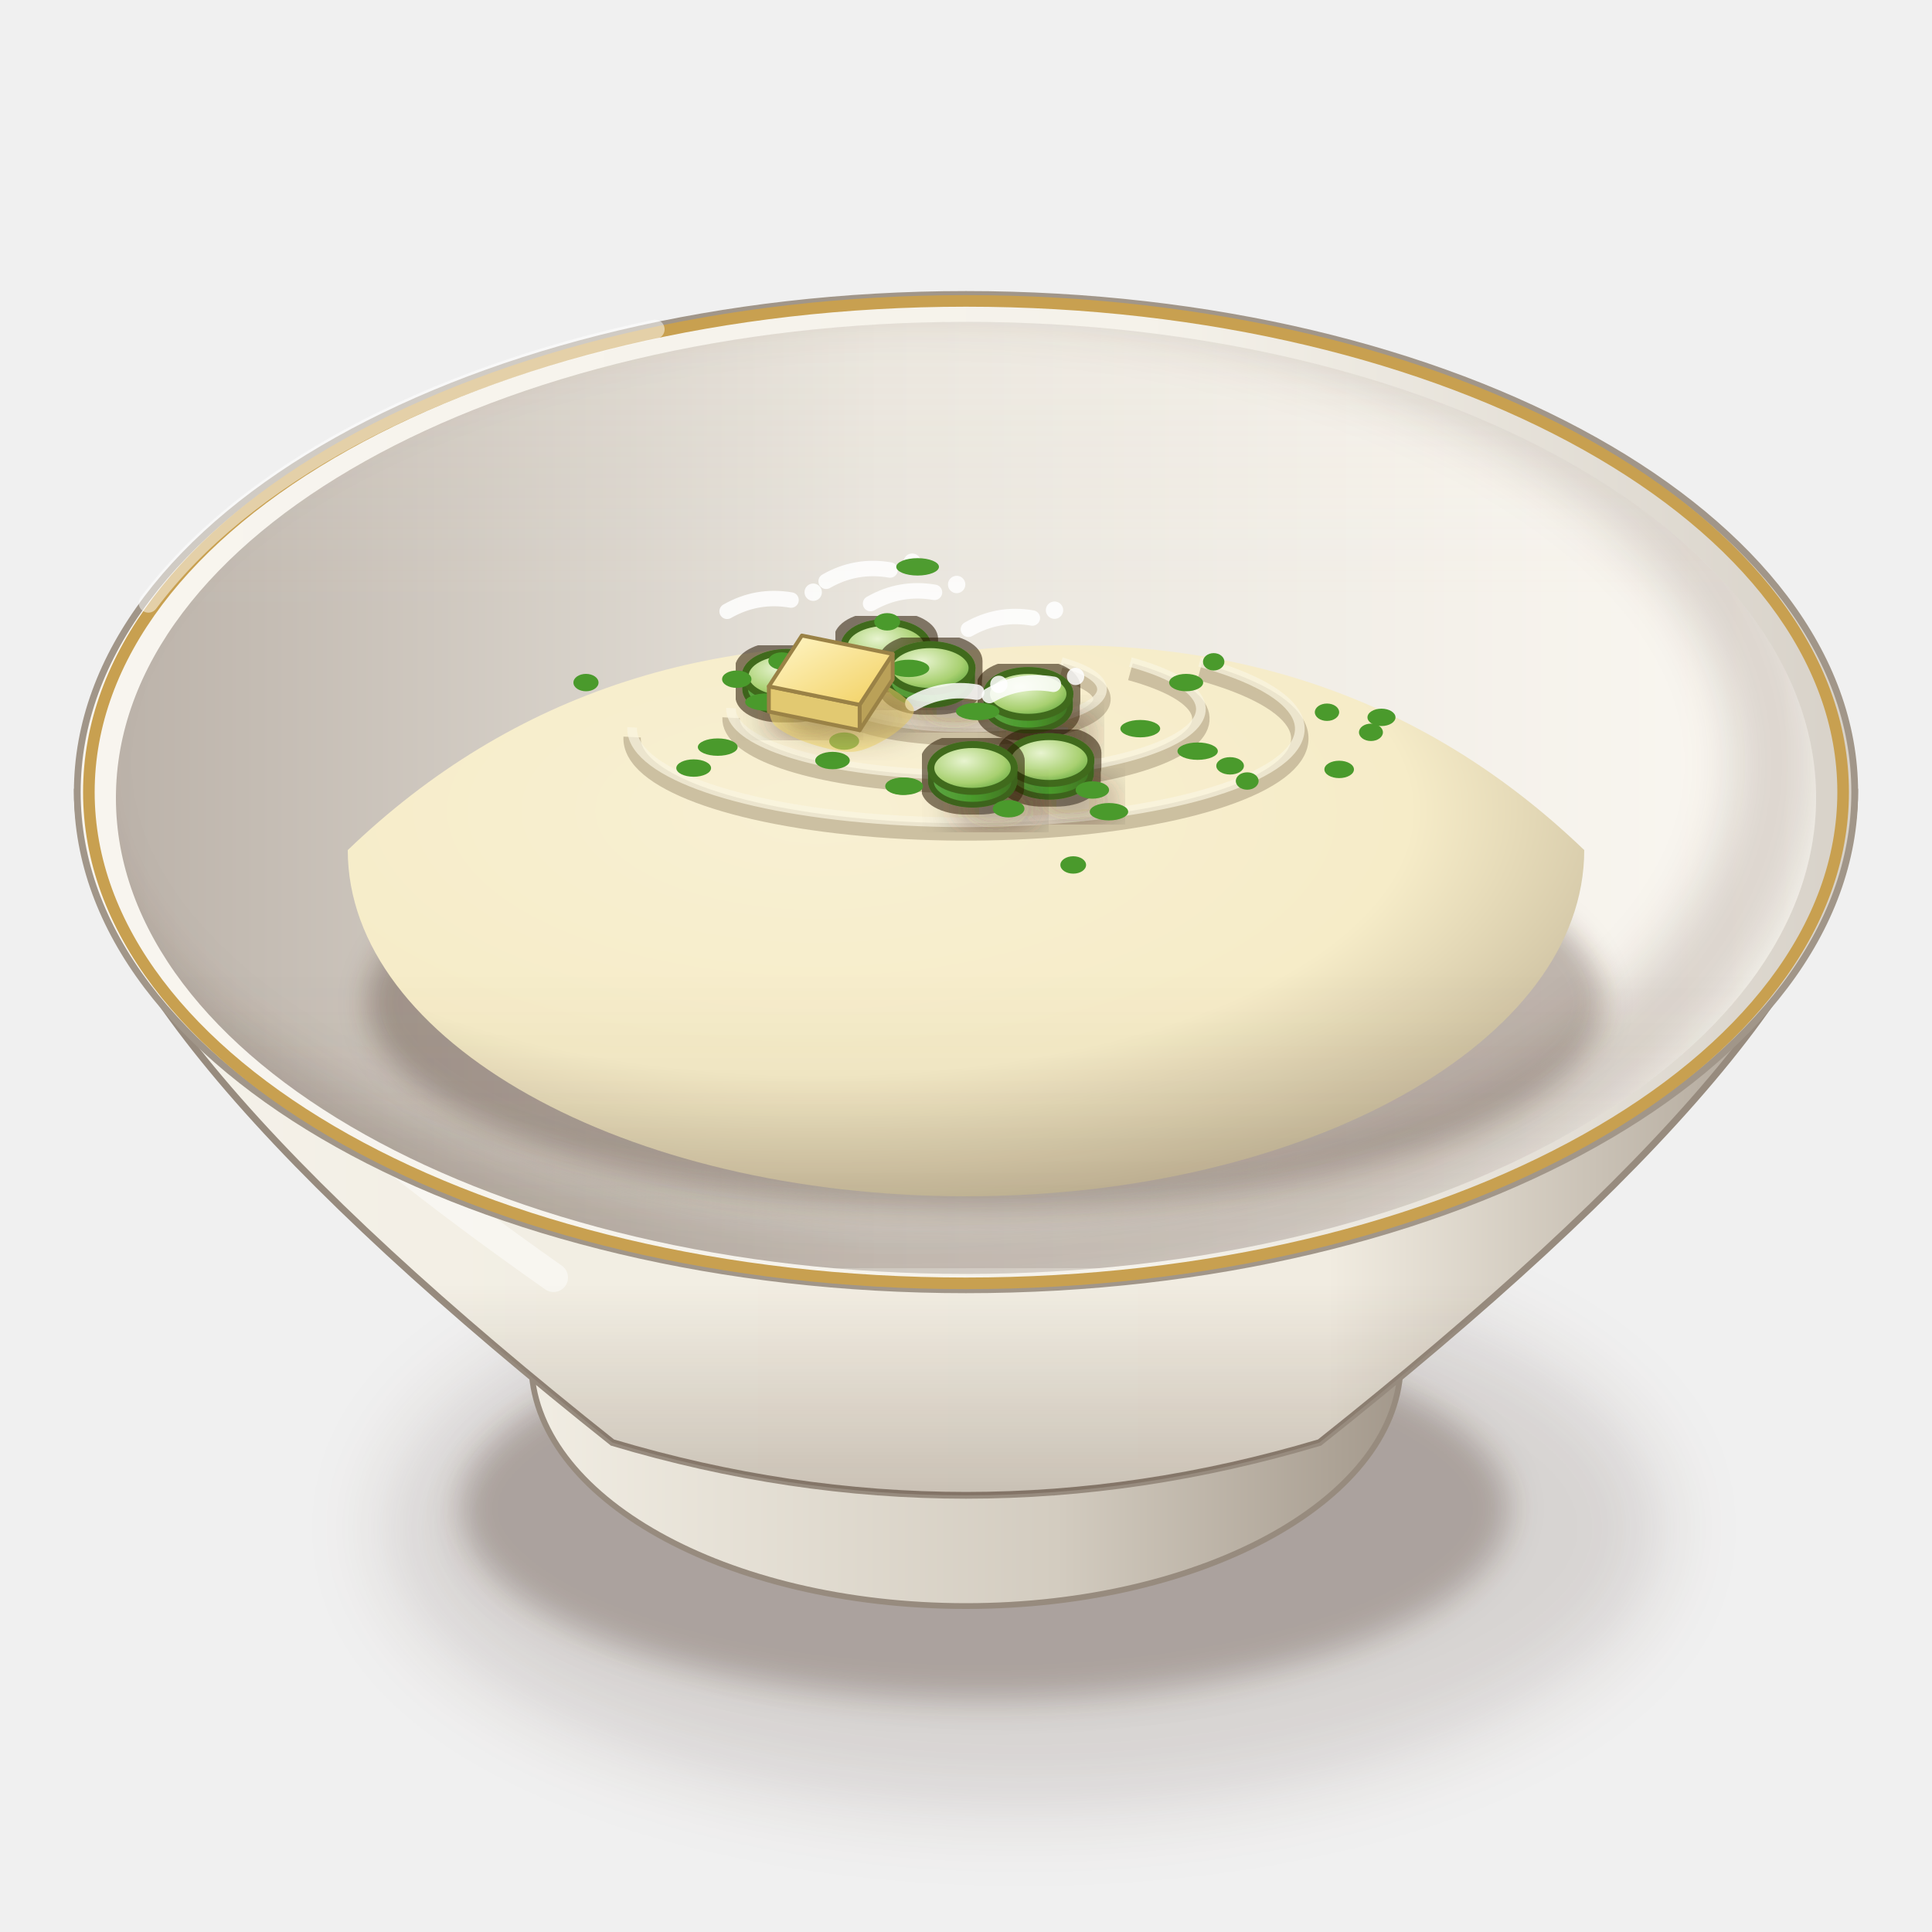
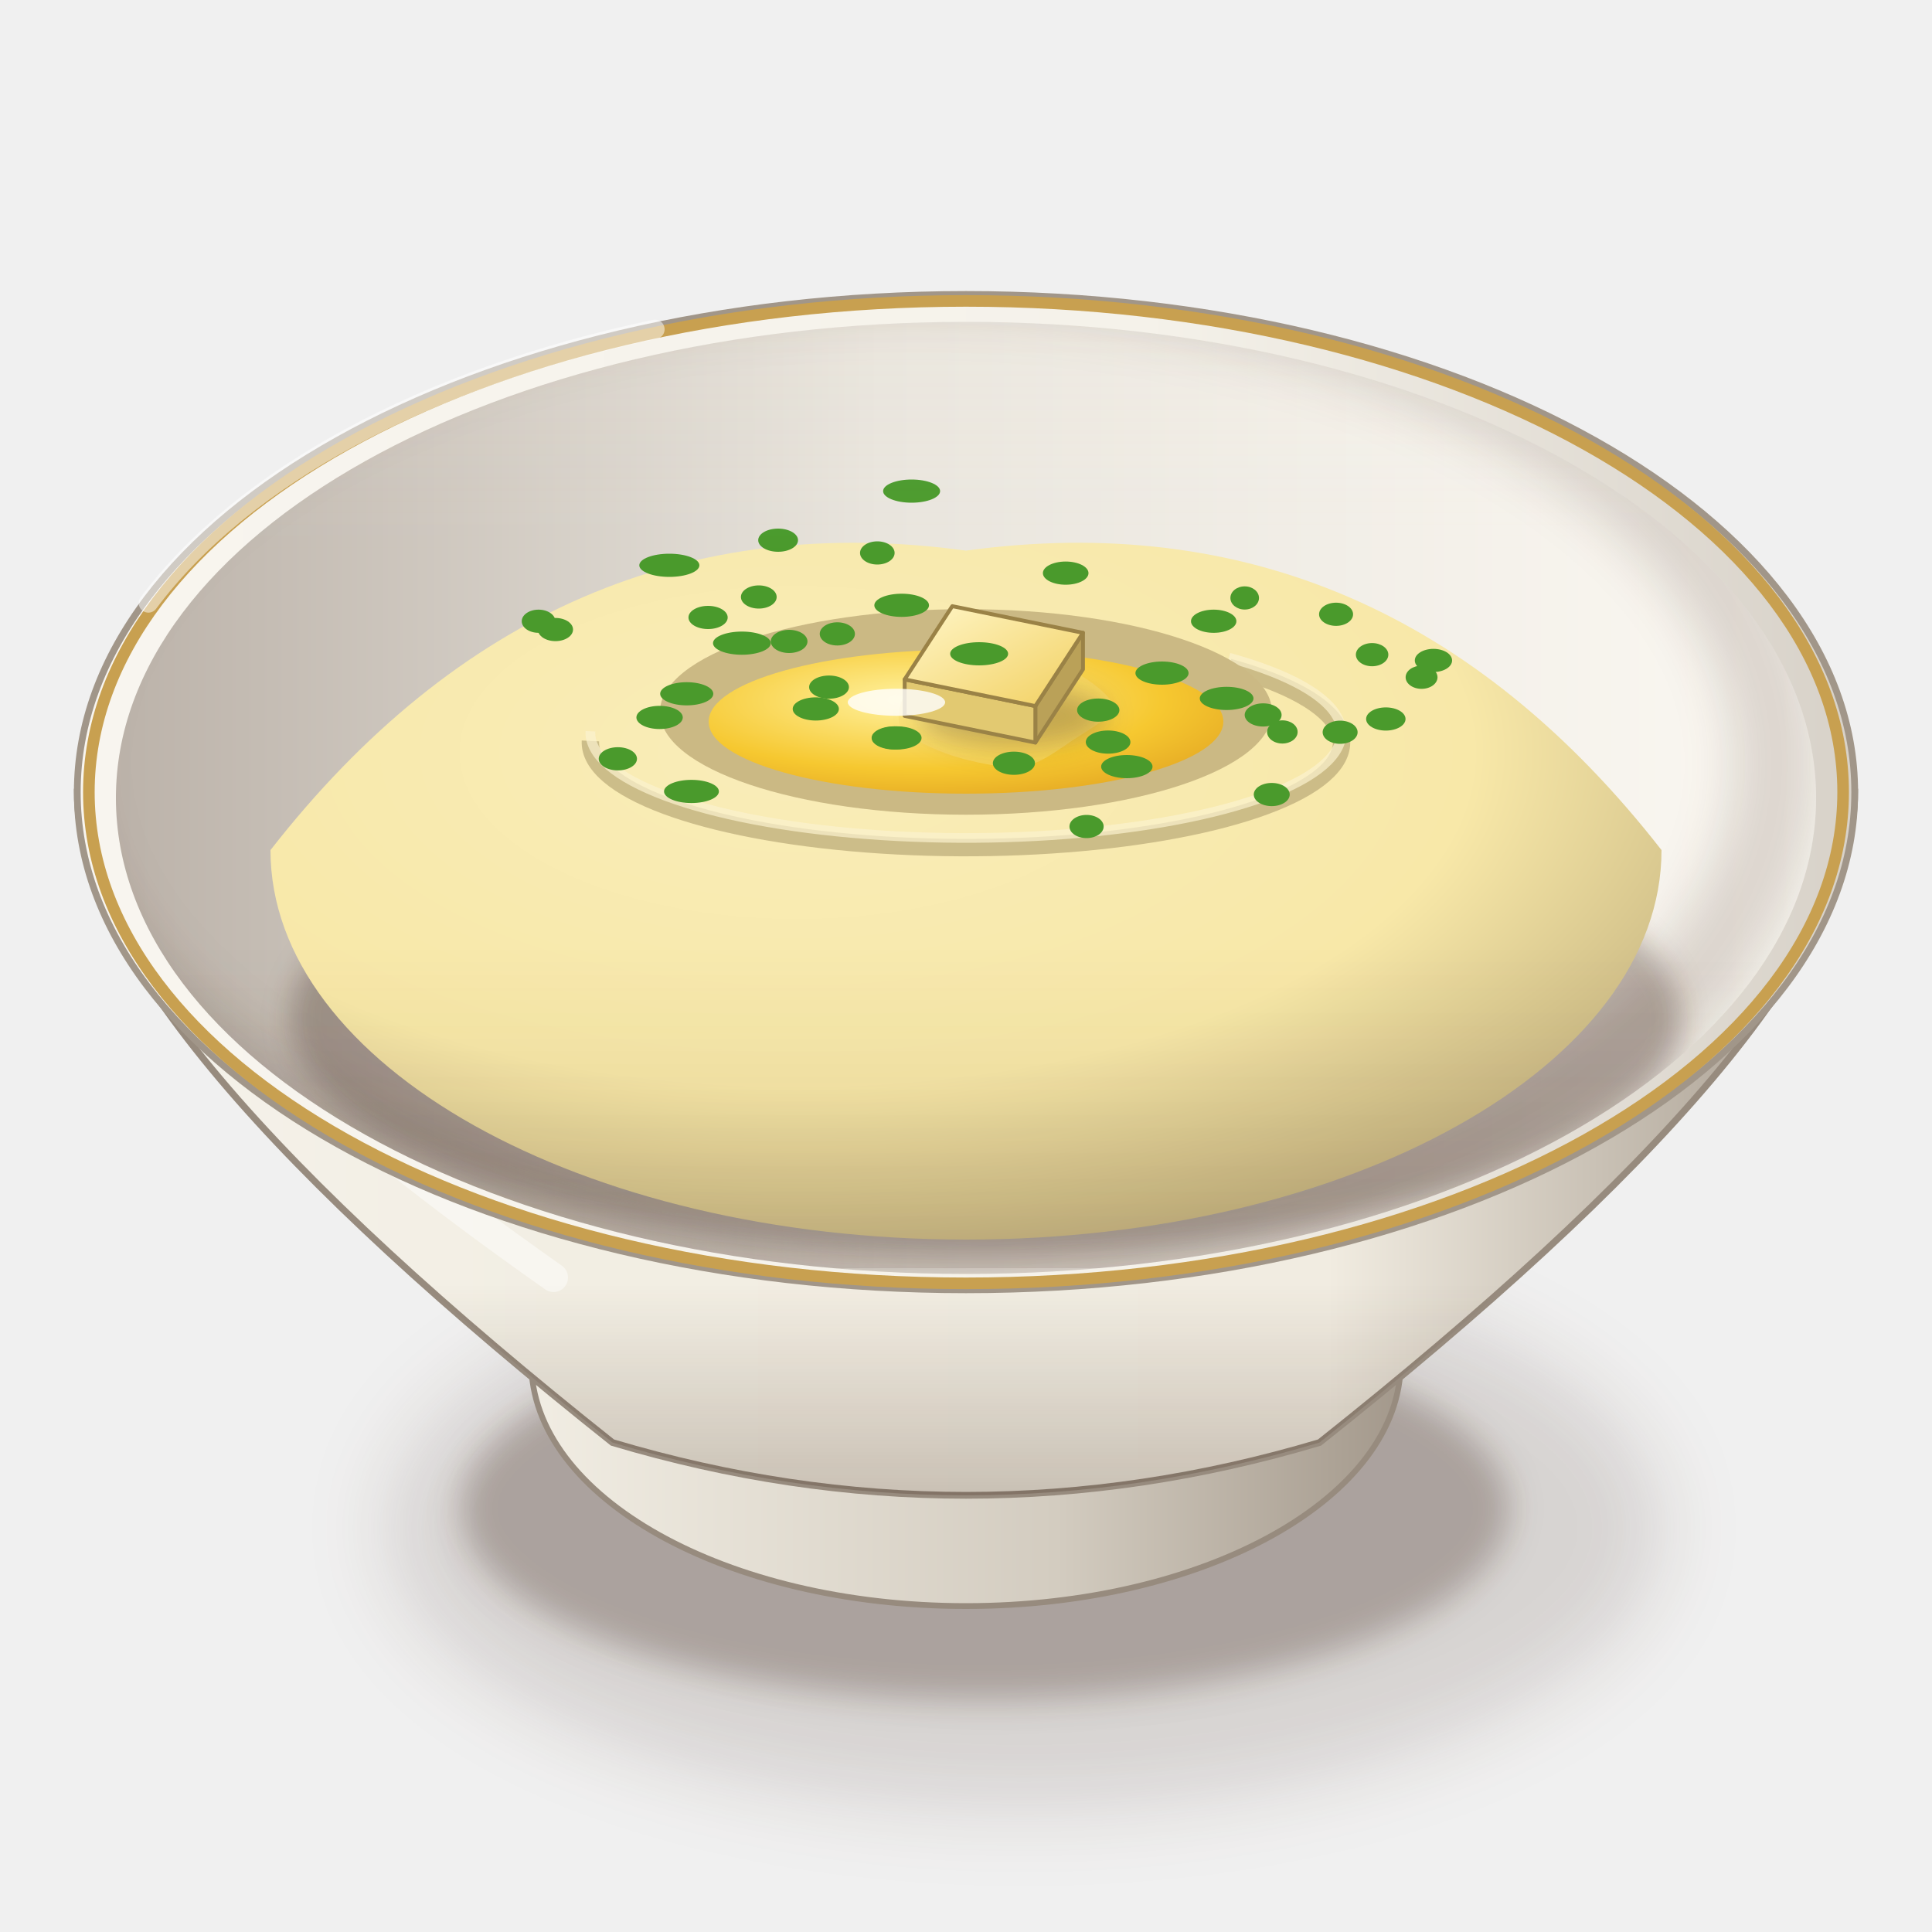
<svg xmlns="http://www.w3.org/2000/svg" viewBox="0 0 200 200" width="400" height="400">
  <defs>
    <filter id="gb_champ-1" x="-50%" y="-50%" width="200%" height="200%">
      <feGaussianBlur stdDeviation="4" />
    </filter>
    <filter id="gb_champ-2" x="-50%" y="-50%" width="200%" height="200%">
      <feGaussianBlur stdDeviation="1.6" />
    </filter>
    <linearGradient id="gb_champ-3" x1="0" y1="0" x2="1" y2="0">
      <stop offset="0" stop-color="#f2eee4" />
      <stop offset="0.6" stop-color="#d3ccc0" />
      <stop offset="1" stop-color="#a19689" />
    </linearGradient>
    <linearGradient id="gb_champ-4" x1="0" y1="0" x2="1" y2="0">
      <stop offset="0" stop-color="#f5f2eb" />
      <stop offset="0.28" stop-color="#f2eee3" />
      <stop offset="0.7" stop-color="#f1ece1" />
      <stop offset="1" stop-color="#a19689" />
    </linearGradient>
    <linearGradient id="gb_champ-5" x1="0" y1="0" x2="0" y2="1">
      <stop offset="0" stop-color="#3a2212" stop-opacity="0" />
      <stop offset="0.7" stop-color="#3a2212" stop-opacity="0" />
      <stop offset="1" stop-color="#3a2212" stop-opacity="0.22" />
    </linearGradient>
    <linearGradient id="gb_champ-6" x1="0" y1="0" x2="1" y2="0">
      <stop offset="0" stop-color="#f8f5ef" />
      <stop offset="0.6" stop-color="#f5f2ea" />
      <stop offset="1" stop-color="#d7d1c8" />
    </linearGradient>
    <linearGradient id="gb_champ-7" x1="0" y1="0" x2="1" y2="0">
      <stop offset="0" stop-color="#bcb3aa" />
      <stop offset="0.45" stop-color="#e9e5dd" />
      <stop offset="1" stop-color="#fbf8f2" />
    </linearGradient>
    <clipPath id="gb_champ-8">
      <path d="M12,82.6A88,49.28 0 1 0 188,82.6A88,49.28 0 1 0 12,82.6Z" />
    </clipPath>
    <filter id="gb_champ-9" x="-50%" y="-50%" width="200%" height="200%">
      <feGaussianBlur stdDeviation="2.5" />
    </filter>
    <clipPath id="gb_champ-10">
      <path d="M12,82.6 A88,49.28 0 0 0 188,82.6 L200,82.6 L200,0 L0,0 L0,82.6Z" />
    </clipPath>
    <filter id="gb_champ-11" x="-50%" y="-50%" width="200%" height="200%">
      <feGaussianBlur stdDeviation="1.4" />
    </filter>
    <radialGradient id="gb_champ-12" cx="0.38" cy="0.3" r="0.8">
-       <stop offset="0" stop-color="#f8f0d3" />
-       <stop offset="0.6" stop-color="#f6ecc8" />
-       <stop offset="1" stop-color="#b9ab8e" />
+       <stop offset="0" stop-color="#f9edb9" />
+       <stop offset="0.6" stop-color="#f8e8a8" />
+       <stop offset="1" stop-color="#baa877" />
    </radialGradient>
    <radialGradient id="gb_champ-13" cx="0.4" cy="0.35" r="0.8">
-       <stop offset="0" stop-color="#e8f4d0" />
-       <stop offset="0.6" stop-color="#a8d070" />
-       <stop offset="1" stop-color="#4a9a2c" />
+       <stop offset="0" stop-color="#fff2a0" />
+       <stop offset="0.6" stop-color="#f6c830" />
+       <stop offset="1" stop-color="#e0a020" />
    </radialGradient>
-     <linearGradient id="gb_champ-14" x1="0" y1="0" x2="1" y2="0">
-       <stop offset="0" stop-color="#5ca441" />
-       <stop offset="0.5" stop-color="#4a9a2c" />
-       <stop offset="1" stop-color="#407221" />
-     </linearGradient>
-     <filter id="gb_champ-15" x="-8%" y="-8%" width="116%" height="116%">
-       <feMorphology in="SourceAlpha" operator="dilate" radius="0.7" result="d" />
-       <feFlood flood-color="#2a1206" flood-opacity="0.55" />
-       <feComposite in2="d" operator="in" result="o" />
-       <feMerge>
-         <feMergeNode in="o" />
-         <feMergeNode in="SourceGraphic" />
-       </feMerge>
-     </filter>
-     <linearGradient id="gb_champ-16" x1="0" y1="0" x2="1" y2="1">
+     <linearGradient id="gb_champ-14" x1="0" y1="0" x2="1" y2="1">
      <stop offset="0" stop-color="#fff6c8" />
      <stop offset="1" stop-color="#f2d060" />
    </linearGradient>
-     <linearGradient id="gb_champ-17" x1="0" y1="0" x2="0" y2="1">
+     <linearGradient id="gb_champ-15" x1="0" y1="0" x2="0" y2="1">
      <stop offset="0" stop-color="#fff8ec" stop-opacity="0.2" />
      <stop offset="0.45" stop-color="#fff8ec" stop-opacity="0" />
      <stop offset="0.75" stop-color="#3a2212" stop-opacity="0" />
      <stop offset="1" stop-color="#3a2212" stop-opacity="0.1" />
    </linearGradient>
  </defs>
  <ellipse cx="106" cy="158.18" rx="66.08" ry="29.08" fill="#3a2212" opacity="0.14" filter="url(#gb_champ-1)" />
  <ellipse cx="102" cy="156.18" rx="54.28" ry="19.82" fill="#3a2212" opacity="0.28" filter="url(#gb_champ-2)" />
  <path d="M53,135.06 L55,141.06 A45,25.2 0 0 0 145,141.06 L147,135.06Z" fill="url(#gb_champ-3)" stroke="#978b7e" stroke-width=".6" />
  <path d="M8,82 C8,98.8 29,122 63.4,149.33 Q100,160.26 136.6,149.33 C171,122 192,98.8 192,82Z" fill="url(#gb_champ-4)" stroke="#978b7e" stroke-width=".7" />
  <path d="M8,82 C8,98.8 29,122 63.4,149.33 Q100,160.26 136.6,149.33 C171,122 192,98.8 192,82Z" fill="url(#gb_champ-5)" />
  <path d="M16,92 Q20,106 57.3,132.25" stroke="#fff" stroke-width="3" fill="none" stroke-linecap="round" opacity="0.45" />
  <path d="M8,82A92,51.52 0 1 0 192,82A92,51.52 0 1 0 8,82Z" fill="url(#gb_champ-6)" stroke="#a19689" stroke-width=".7" />
  <path d="M12,82.6A88,49.28 0 1 0 188,82.6A88,49.28 0 1 0 12,82.6Z" fill="url(#gb_champ-7)" />
  <g clip-path="url(#gb_champ-8)">
    <path d="M4,79A90,51.28 0 1 0 184,79A90,51.28 0 1 0 4,79Z" fill="none" stroke="#3a2212" stroke-width="9" opacity=".16" filter="url(#gb_champ-9)" />
  </g>
  <path d="M9.2,82A90.8,50.85 0 1 0 190.8,82A90.8,50.85 0 1 0 9.2,82Z" fill="none" stroke="#c8a050" stroke-width="1.2" />
  <g clip-path="url(#gb_champ-10)">
-     <ellipse cx="102" cy="103.74" rx="64" ry="21.5" fill="#3a2212" opacity="0.3" filter="url(#gb_champ-11)" />
-     <path d="M36,88 Q61.6,63.4 100,67.34 Q138.4,63.4 164,88 A64,35.84 0 0 1 36,88Z" fill="url(#gb_champ-12)" />
-     <path d="M85.92,72.3 A14.08,3.94 0 1 0 109.86,69.54" stroke="#bdb092" stroke-width="1.8" fill="none" opacity=".75" />
-     <path d="M85.92,71.3 A14.08,3.94 0 1 0 109.86,68.54" stroke="#faf5e1" stroke-width="1" fill="none" opacity=".7" />
-     <path d="M75.68,74.3 A24.32,6.81 0 1 0 117.02,69.54" stroke="#bdb092" stroke-width="1.8" fill="none" opacity=".75" />
-     <path d="M75.68,73.3 A24.32,6.81 0 1 0 117.02,68.54" stroke="#faf5e1" stroke-width="1" fill="none" opacity=".7" />
-     <path d="M65.44,76.3 A34.56,9.68 0 1 0 124.19,69.53" stroke="#bdb092" stroke-width="1.8" fill="none" opacity=".75" />
-     <path d="M65.44,75.3 A34.56,9.68 0 1 0 124.19,68.53" stroke="#faf5e1" stroke-width="1" fill="none" opacity=".7" />
-     <g filter="url(#gb_champ-15)">
-       <g transform="translate(91.71 68.23) scale(1.2) translate(-91.71 -68.23)">
-         <ellipse cx="93.71" cy="70.64" rx="3.78" ry="1.41" fill="#3a2212" opacity="0.3" filter="url(#gb_champ-11)" />
-         <path d="M88.11,67.09 L88.11,68.23 A3.6,2.02 0 0 0 95.31,68.23 L95.31,67.09Z" fill="url(#gb_champ-14)" stroke="#3d641d" stroke-width=".5" />
-         <ellipse cx="91.71" cy="67.09" rx="3.6" ry="2.02" fill="url(#gb_champ-13)" stroke="#3f6b1f" stroke-width=".6" />
-       </g>
-     </g>
-     <g transform="translate(88.83 59.59) rotate(-10)">
-       <path d="M-3.36,0 Q0,-1.21 3.36,0" stroke="#fff" stroke-width="1.6" fill="none" stroke-linecap="round" opacity="0.85" />
-       <circle cx="5.76" cy="-.4" r=".9" fill="#fff" opacity="0.85" />
-     </g>
-     <g filter="url(#gb_champ-15)">
-       <g transform="translate(96.31 70.54) scale(1.2) translate(-96.31 -70.54)">
-         <ellipse cx="98.31" cy="72.95" rx="3.78" ry="1.41" fill="#3a2212" opacity="0.3" filter="url(#gb_champ-11)" />
-         <path d="M92.71,69.39 L92.71,70.54 A3.6,2.02 0 0 0 99.91,70.54 L99.91,69.39Z" fill="url(#gb_champ-14)" stroke="#3d641d" stroke-width=".5" />
-         <ellipse cx="96.31" cy="69.39" rx="3.6" ry="2.02" fill="url(#gb_champ-13)" stroke="#3f6b1f" stroke-width=".6" />
-       </g>
-     </g>
-     <g transform="translate(93.43 61.9) rotate(-10)">
-       <path d="M-3.36,0 Q0,-1.21 3.36,0" stroke="#fff" stroke-width="1.6" fill="none" stroke-linecap="round" opacity="0.85" />
-       <circle cx="5.76" cy="-.4" r=".9" fill="#fff" opacity="0.85" />
-     </g>
-     <g filter="url(#gb_champ-15)">
-       <g transform="translate(81.46 71.34) scale(1.2) translate(-81.46 -71.34)">
-         <ellipse cx="83.46" cy="73.75" rx="3.78" ry="1.41" fill="#3a2212" opacity="0.3" filter="url(#gb_champ-11)" />
-         <path d="M77.86,70.19 L77.86,71.34 A3.6,2.02 0 0 0 85.06,71.34 L85.06,70.19Z" fill="url(#gb_champ-14)" stroke="#3d641d" stroke-width=".5" />
-         <ellipse cx="81.46" cy="70.19" rx="3.6" ry="2.02" fill="url(#gb_champ-13)" stroke="#3f6b1f" stroke-width=".6" />
-       </g>
-     </g>
-     <g transform="translate(78.58 62.7) rotate(-10)">
-       <path d="M-3.36,0 Q0,-1.21 3.36,0" stroke="#fff" stroke-width="1.6" fill="none" stroke-linecap="round" opacity="0.85" />
-       <circle cx="5.76" cy="-.4" r=".9" fill="#fff" opacity="0.85" />
-     </g>
-     <g filter="url(#gb_champ-15)">
-       <g transform="translate(106.44 73.2) scale(1.2) translate(-106.44 -73.2)">
-         <ellipse cx="108.44" cy="75.61" rx="3.78" ry="1.41" fill="#3a2212" opacity="0.3" filter="url(#gb_champ-11)" />
-         <path d="M102.84,72.06 L102.84,73.2 A3.6,2.02 0 0 0 110.04,73.2 L110.04,72.06Z" fill="url(#gb_champ-14)" stroke="#3d641d" stroke-width=".5" />
-         <ellipse cx="106.44" cy="72.06" rx="3.6" ry="2.02" fill="url(#gb_champ-13)" stroke="#3f6b1f" stroke-width=".6" />
-       </g>
-     </g>
-     <g transform="translate(103.56 64.56) rotate(-10)">
-       <path d="M-3.36,0 Q0,-1.21 3.36,0" stroke="#fff" stroke-width="1.6" fill="none" stroke-linecap="round" opacity="0.85" />
-       <circle cx="5.76" cy="-.4" r=".9" fill="#fff" opacity="0.85" />
-     </g>
-     <g filter="url(#gb_champ-15)">
-       <g transform="translate(108.62 80.06) scale(1.2) translate(-108.62 -80.06)">
-         <ellipse cx="110.62" cy="82.47" rx="3.78" ry="1.41" fill="#3a2212" opacity="0.3" filter="url(#gb_champ-11)" />
-         <path d="M105.02,78.91 L105.02,80.06 A3.6,2.02 0 0 0 112.22,80.06 L112.22,78.91Z" fill="url(#gb_champ-14)" stroke="#3d641d" stroke-width=".5" />
-         <ellipse cx="108.62" cy="78.91" rx="3.6" ry="2.02" fill="url(#gb_champ-13)" stroke="#3f6b1f" stroke-width=".6" />
-       </g>
-     </g>
-     <g transform="translate(105.74 71.42) rotate(-10)">
-       <path d="M-3.36,0 Q0,-1.21 3.36,0" stroke="#fff" stroke-width="1.6" fill="none" stroke-linecap="round" opacity="0.85" />
-       <circle cx="5.76" cy="-.4" r=".9" fill="#fff" opacity="0.85" />
-     </g>
-     <g filter="url(#gb_champ-15)">
-       <g transform="translate(100.68 80.88) scale(1.2) translate(-100.68 -80.88)">
-         <ellipse cx="102.68" cy="83.29" rx="3.78" ry="1.41" fill="#3a2212" opacity="0.3" filter="url(#gb_champ-11)" />
-         <path d="M97.08,79.73 L97.08,80.88 A3.6,2.02 0 0 0 104.28,80.88 L104.28,79.73Z" fill="url(#gb_champ-14)" stroke="#3d641d" stroke-width=".5" />
-         <ellipse cx="100.68" cy="79.73" rx="3.6" ry="2.02" fill="url(#gb_champ-13)" stroke="#3f6b1f" stroke-width=".6" />
-       </g>
-     </g>
-     <g transform="translate(97.8 72.24) rotate(-10)">
-       <path d="M-3.36,0 Q0,-1.21 3.36,0" stroke="#fff" stroke-width="1.6" fill="none" stroke-linecap="round" opacity="0.85" />
-       <circle cx="5.76" cy="-.4" r=".9" fill="#fff" opacity="0.85" />
-     </g>
-     <ellipse cx="94.99" cy="58.68" rx="2.21" ry="0.9" fill="#4a9a2c" />
-     <ellipse cx="88.16" cy="71.82" rx="1.36" ry="0.9" fill="#4a9a2c" />
-     <ellipse cx="125.64" cy="68.51" rx="1.11" ry="0.9" fill="#4a9a2c" />
-     <ellipse cx="123.98" cy="77.76" rx="2.09" ry="0.9" fill="#4a9a2c" />
-     <ellipse cx="79.38" cy="72.68" rx="2.24" ry="0.9" fill="#4a9a2c" />
-     <ellipse cx="83.72" cy="72.51" rx="1.42" ry="0.9" fill="#4a9a2c" />
-     <ellipse cx="93.41" cy="81.39" rx="1.77" ry="0.9" fill="#4a9a2c" />
-     <ellipse cx="94.08" cy="69.19" rx="2.12" ry="0.9" fill="#4a9a2c" />
-     <ellipse cx="143.01" cy="74.26" rx="1.45" ry="0.9" fill="#4a9a2c" />
-     <ellipse cx="127.34" cy="79.28" rx="1.43" ry="0.9" fill="#4a9a2c" />
-     <ellipse cx="141.92" cy="75.81" rx="1.24" ry="0.9" fill="#4a9a2c" />
-     <ellipse cx="91.84" cy="64.37" rx="1.34" ry="0.9" fill="#4a9a2c" />
-     <ellipse cx="113.08" cy="81.78" rx="1.73" ry="0.9" fill="#4a9a2c" />
-     <ellipse cx="76.27" cy="70.31" rx="1.52" ry="0.9" fill="#4a9a2c" />
-     <ellipse cx="122.79" cy="70.66" rx="1.76" ry="0.9" fill="#4a9a2c" />
-     <ellipse cx="87.39" cy="76.72" rx="1.55" ry="0.9" fill="#4a9a2c" />
-     <ellipse cx="93.63" cy="81.39" rx="1.93" ry="0.9" fill="#4a9a2c" />
-     <ellipse cx="74.3" cy="77.34" rx="2.06" ry="0.9" fill="#4a9a2c" />
-     <ellipse cx="138.63" cy="79.65" rx="1.53" ry="0.9" fill="#4a9a2c" />
-     <ellipse cx="60.66" cy="70.66" rx="1.3" ry="0.9" fill="#4a9a2c" />
-     <ellipse cx="114.8" cy="84.03" rx="1.99" ry="0.9" fill="#4a9a2c" />
-     <ellipse cx="111.1" cy="89.54" rx="1.33" ry="0.9" fill="#4a9a2c" />
-     <ellipse cx="101.21" cy="73.65" rx="2.25" ry="0.9" fill="#4a9a2c" />
-     <ellipse cx="104.41" cy="83.72" rx="1.64" ry="0.9" fill="#4a9a2c" />
-     <ellipse cx="137.37" cy="73.73" rx="1.26" ry="0.9" fill="#4a9a2c" />
-     <ellipse cx="118.04" cy="75.43" rx="2.06" ry="0.9" fill="#4a9a2c" />
-     <ellipse cx="80.93" cy="68.43" rx="1.39" ry="0.9" fill="#4a9a2c" />
-     <ellipse cx="71.81" cy="79.51" rx="1.8" ry="0.9" fill="#4a9a2c" />
-     <ellipse cx="129.11" cy="80.85" rx="1.18" ry="0.9" fill="#4a9a2c" />
-     <ellipse cx="86.18" cy="78.73" rx="1.79" ry="0.9" fill="#4a9a2c" />
-     <path d="M94.61,73.5C94.67,74.24 93.36,75.4 92.42,76.05C91.48,76.7 89.7,77.7 88.36,77.82C87.03,77.94 84.77,77.3 83.53,76.87C82.28,76.43 80.59,75.63 80.06,74.91C79.53,74.2 79.49,72.8 80,72.07C80.5,71.34 82.21,70.34 83.43,70.03C84.64,69.73 86.79,69.89 88.08,70.05C89.38,70.22 91.06,70.62 92.04,71.13C93.02,71.65 94.56,72.76 94.61,73.5Z" fill="#f8dc70" opacity=".55" />
-     <ellipse cx="88" cy="74.4" rx="6.73" ry="2.15" fill="#3a2212" opacity="0.28" filter="url(#gb_champ-11)" />
-     <path d="M92.41,67.7L88.99,72.96L88.99,75.59L92.41,70.33Z" fill="#baa158" stroke="#9a8246" stroke-width="0.4" stroke-linejoin="round" />
-     <path d="M88.99,72.96L79.59,71.05L79.59,73.67L88.99,75.59Z" fill="#e2c971" stroke="#9a8246" stroke-width="0.4" stroke-linejoin="round" />
-     <path d="M83.01,65.79L92.41,67.7L88.99,72.96L79.59,71.05Z" fill="url(#gb_champ-16)" stroke="#9a8246" stroke-width="0.4" stroke-linejoin="round" />
+     <ellipse cx="102" cy="105.53" rx="72" ry="24.19" fill="#3a2212" opacity="0.3" filter="url(#gb_champ-11)" />
+     <path d="M28,88 Q56.8,51.1 100,57 Q143.2,51.1 172,88 A72,40.32 0 0 1 28,88Z" fill="url(#gb_champ-12)" />
+     <path d="M84.16,72.7 A15.84,4.44 0 1 0 111.09,69.59" stroke="#bead7b" stroke-width="1.8" fill="none" opacity=".75" />
+     <path d="M84.16,71.7 A15.84,4.44 0 1 0 111.09,68.59" stroke="#fbf2cf" stroke-width="1" fill="none" opacity=".7" />
+     <path d="M72.64,74.7 A27.36,7.66 0 1 0 119.15,69.34" stroke="#bead7b" stroke-width="1.8" fill="none" opacity=".75" />
+     <path d="M72.64,73.7 A27.36,7.66 0 1 0 119.15,68.34" stroke="#fbf2cf" stroke-width="1" fill="none" opacity=".7" />
+     <path d="M61.12,76.7 A38.88,10.89 0 1 0 127.22,69.08" stroke="#bead7b" stroke-width="1.8" fill="none" opacity=".75" />
+     <path d="M61.12,75.7 A38.88,10.89 0 1 0 127.22,68.08" stroke="#fbf2cf" stroke-width="1" fill="none" opacity=".7" />
+     <ellipse cx="100" cy="73.7" rx="31.68" ry="10.64" fill="#cbb984" />
+     <ellipse cx="100" cy="74.7" rx="26.64" ry="7.46" fill="url(#gb_champ-13)" />
+     <path d="M115.2,73.2C115.15,74.24 112.5,75.66 111.1,76.59C109.69,77.51 107.69,79.11 105.82,79.36C103.96,79.61 100.54,78.85 98.67,78.25C96.8,77.65 94.01,76.41 93.32,75.35C92.64,74.29 93.25,72.24 94.1,71.2C94.95,70.17 97.23,68.98 98.97,68.43C100.7,67.89 103.79,67.36 105.66,67.54C107.53,67.73 110.01,68.8 111.44,69.65C112.87,70.49 115.25,72.16 115.2,73.2Z" fill="#f8dc70" opacity=".55" />
+     <ellipse cx="104.88" cy="74.1" rx="9.69" ry="3.1" fill="#3a2212" opacity="0.28" filter="url(#gb_champ-11)" />
+     <path d="M112.11,65.51L107.18,73.09L107.18,76.87L112.11,69.29Z" fill="#baa158" stroke="#9a8246" stroke-width="0.4" stroke-linejoin="round" />
+     <path d="M107.18,73.09L93.65,70.33L93.65,74.11L107.18,76.87Z" fill="#e2c971" stroke="#9a8246" stroke-width="0.4" stroke-linejoin="round" />
+     <path d="M98.58,62.75L112.11,65.51L107.18,73.09L93.65,70.33Z" fill="url(#gb_champ-14)" stroke="#9a8246" stroke-width="0.4" stroke-linejoin="round" />
+     <ellipse cx="92.8" cy="72.7" rx="5.04" ry="1.4" fill="#fff" opacity=".8" />
+     <ellipse cx="94.37" cy="50.84" rx="2.95" ry="1.2" fill="#4a9a2c" />
+     <ellipse cx="86.68" cy="65.62" rx="1.82" ry="1.2" fill="#4a9a2c" />
+     <ellipse cx="128.85" cy="61.9" rx="1.48" ry="1.2" fill="#4a9a2c" />
+     <ellipse cx="126.98" cy="72.3" rx="2.78" ry="1.2" fill="#4a9a2c" />
+     <ellipse cx="76.8" cy="66.58" rx="2.99" ry="1.2" fill="#4a9a2c" />
+     <ellipse cx="81.69" cy="66.4" rx="1.9" ry="1.2" fill="#4a9a2c" />
+     <ellipse cx="92.58" cy="76.39" rx="2.35" ry="1.2" fill="#4a9a2c" />
+     <ellipse cx="93.34" cy="62.66" rx="2.83" ry="1.2" fill="#4a9a2c" />
+     <ellipse cx="148.39" cy="68.37" rx="1.93" ry="1.2" fill="#4a9a2c" />
+     <ellipse cx="130.76" cy="74.01" rx="1.91" ry="1.2" fill="#4a9a2c" />
+     <ellipse cx="147.16" cy="70.11" rx="1.65" ry="1.2" fill="#4a9a2c" />
+     <ellipse cx="90.82" cy="57.24" rx="1.79" ry="1.2" fill="#4a9a2c" />
+     <ellipse cx="114.71" cy="76.82" rx="2.31" ry="1.2" fill="#4a9a2c" />
+     <ellipse cx="73.3" cy="63.92" rx="2.03" ry="1.2" fill="#4a9a2c" />
+     <ellipse cx="125.64" cy="64.31" rx="2.35" ry="1.2" fill="#4a9a2c" />
+     <ellipse cx="85.82" cy="71.13" rx="2.06" ry="1.2" fill="#4a9a2c" />
+     <ellipse cx="92.83" cy="76.39" rx="2.57" ry="1.2" fill="#4a9a2c" />
+     <ellipse cx="71.09" cy="71.82" rx="2.75" ry="1.2" fill="#4a9a2c" />
+     <ellipse cx="143.46" cy="74.43" rx="2.04" ry="1.2" fill="#4a9a2c" />
+     <ellipse cx="55.75" cy="64.31" rx="1.74" ry="1.2" fill="#4a9a2c" />
+     <ellipse cx="116.65" cy="79.36" rx="2.66" ry="1.2" fill="#4a9a2c" />
+     <ellipse cx="112.48" cy="85.56" rx="1.77" ry="1.2" fill="#4a9a2c" />
+     <ellipse cx="101.36" cy="67.68" rx="3" ry="1.2" fill="#4a9a2c" />
+     <ellipse cx="104.96" cy="79.01" rx="2.18" ry="1.2" fill="#4a9a2c" />
+     <ellipse cx="142.04" cy="67.77" rx="1.68" ry="1.2" fill="#4a9a2c" />
+     <ellipse cx="120.29" cy="69.68" rx="2.75" ry="1.2" fill="#4a9a2c" />
+     <ellipse cx="78.55" cy="61.8" rx="1.85" ry="1.2" fill="#4a9a2c" />
+     <ellipse cx="68.28" cy="74.27" rx="2.4" ry="1.2" fill="#4a9a2c" />
+     <ellipse cx="132.75" cy="75.77" rx="1.58" ry="1.2" fill="#4a9a2c" />
+     <ellipse cx="84.45" cy="73.39" rx="2.39" ry="1.2" fill="#4a9a2c" />
+     <ellipse cx="113.69" cy="73.51" rx="2.19" ry="1.2" fill="#4a9a2c" />
+     <ellipse cx="71.58" cy="81.93" rx="2.84" ry="1.2" fill="#4a9a2c" />
+     <ellipse cx="63.96" cy="78.55" rx="1.98" ry="1.2" fill="#4a9a2c" />
+     <ellipse cx="131.65" cy="82.25" rx="1.86" ry="1.2" fill="#4a9a2c" />
+     <ellipse cx="110.32" cy="59.33" rx="2.36" ry="1.2" fill="#4a9a2c" />
+     <ellipse cx="57.5" cy="65.17" rx="1.82" ry="1.2" fill="#4a9a2c" />
+     <ellipse cx="80.55" cy="55.92" rx="2.06" ry="1.2" fill="#4a9a2c" />
+     <ellipse cx="138.31" cy="63.59" rx="1.76" ry="1.2" fill="#4a9a2c" />
+     <ellipse cx="138.73" cy="75.8" rx="1.81" ry="1.2" fill="#4a9a2c" />
+     <ellipse cx="69.29" cy="58.52" rx="3.11" ry="1.2" fill="#4a9a2c" />
  </g>
-   <rect x="0" y="8.72" width="200" height="122.56" fill="url(#gb_champ-17)" clip-path="url(#gb_champ-8)" />
+   <rect x="0" y="-3.28" width="200" height="134.56" fill="url(#gb_champ-15)" clip-path="url(#gb_champ-8)" />
  <path d="M15.36,62.42 A92,51.52 0 0 1 67.8,34.09" stroke="#fff" stroke-width="2" fill="none" stroke-linecap="round" opacity="0.5" />
</svg>
